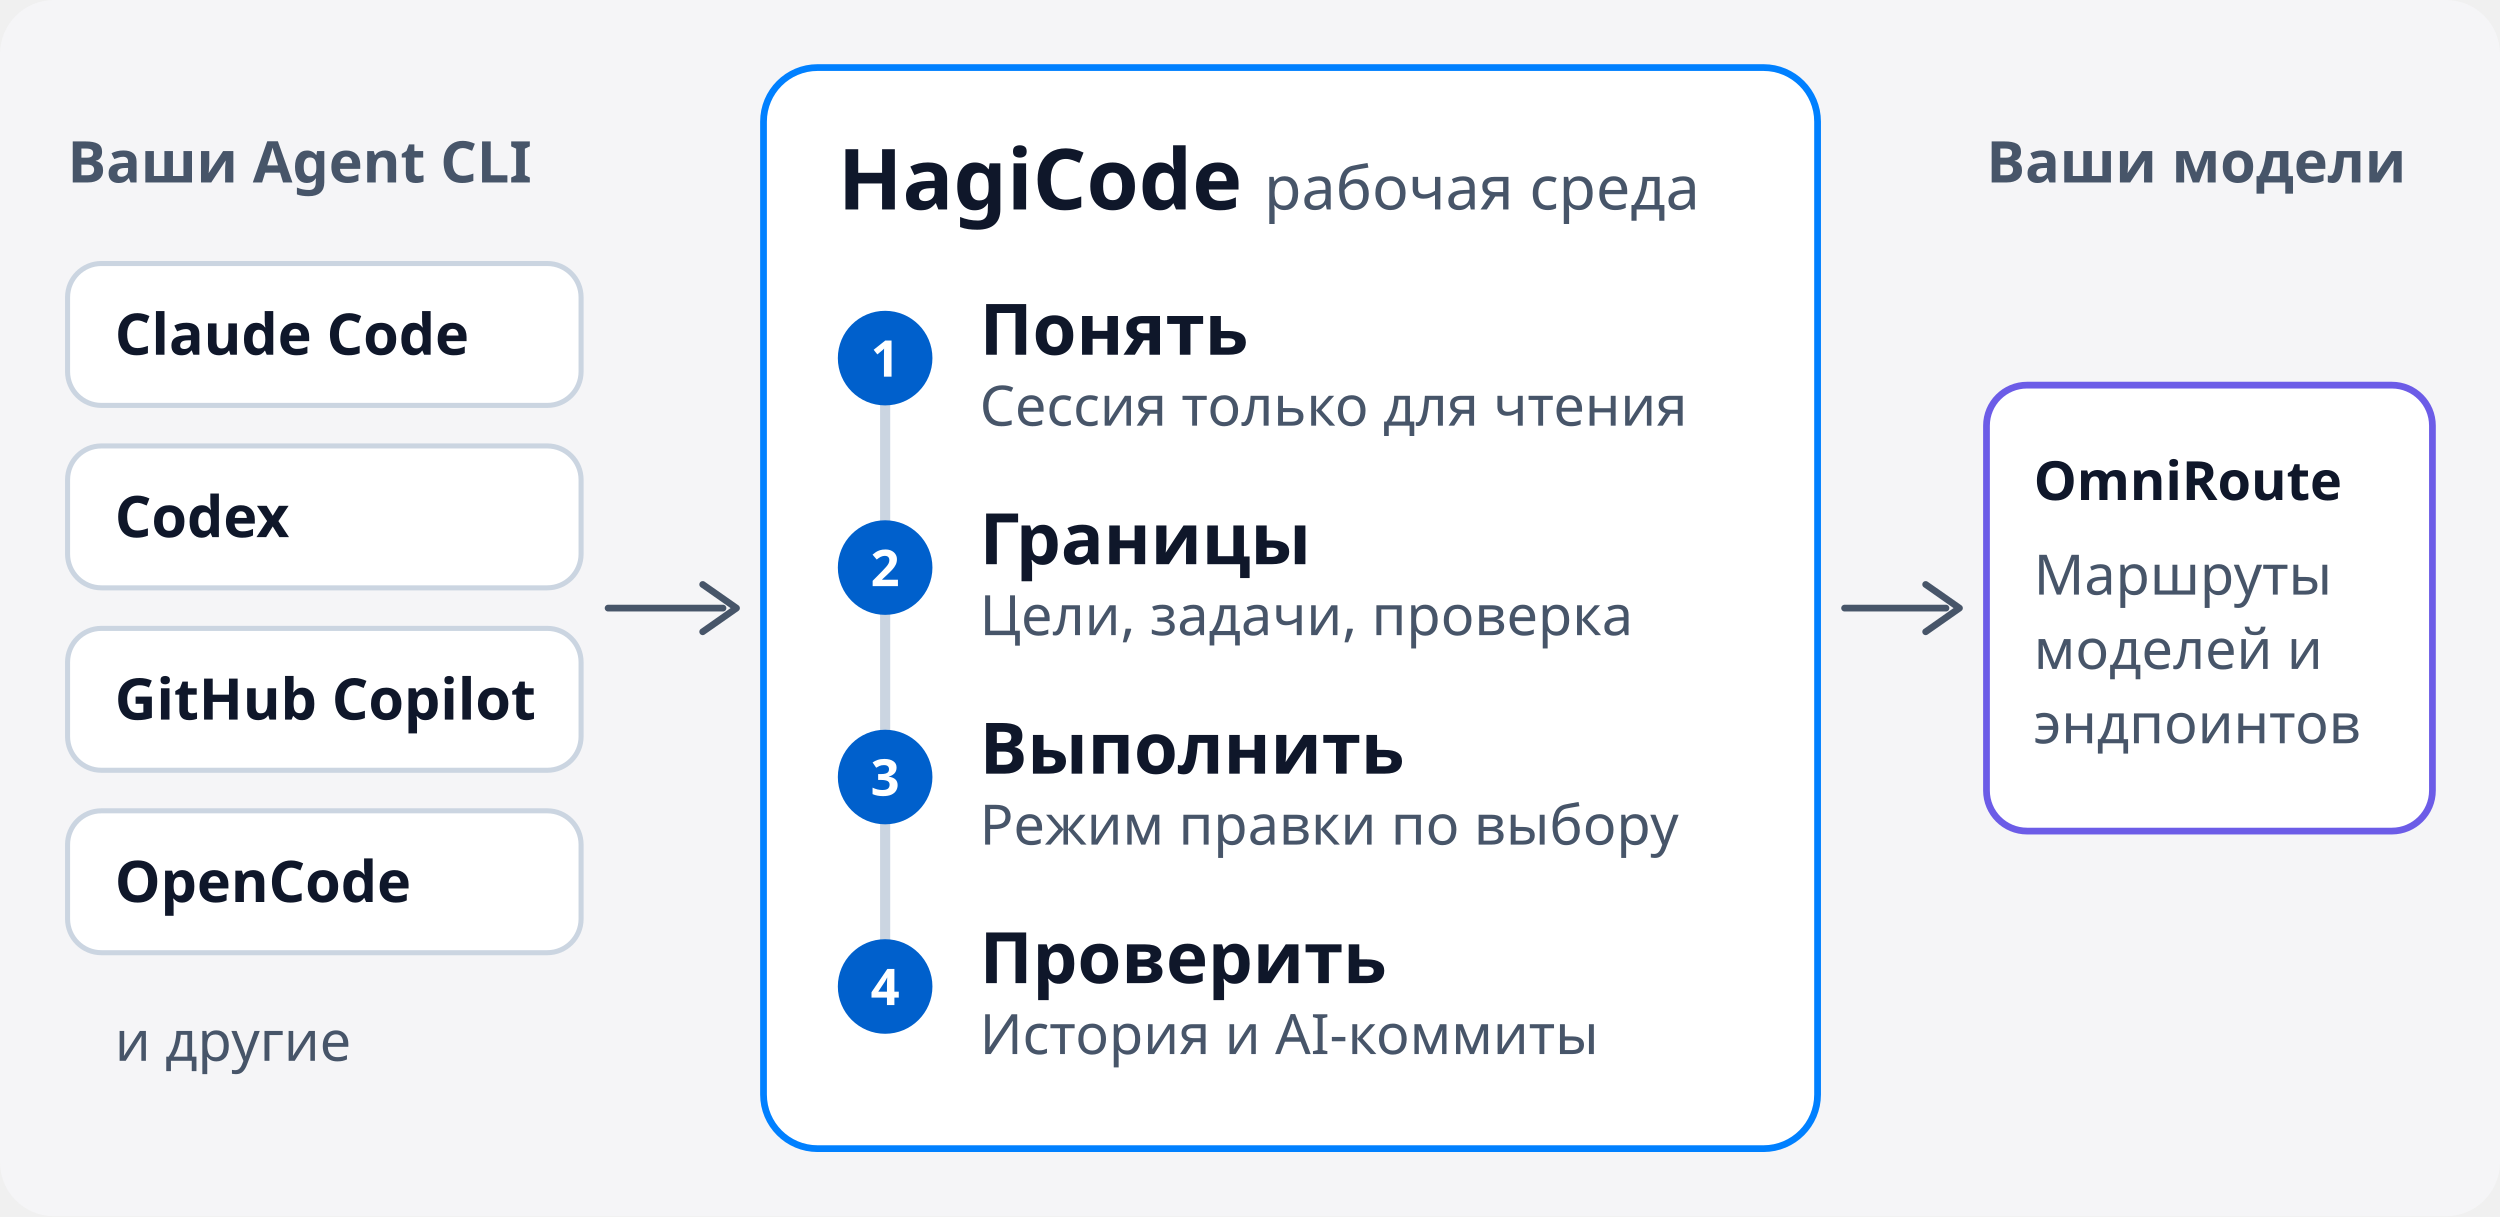
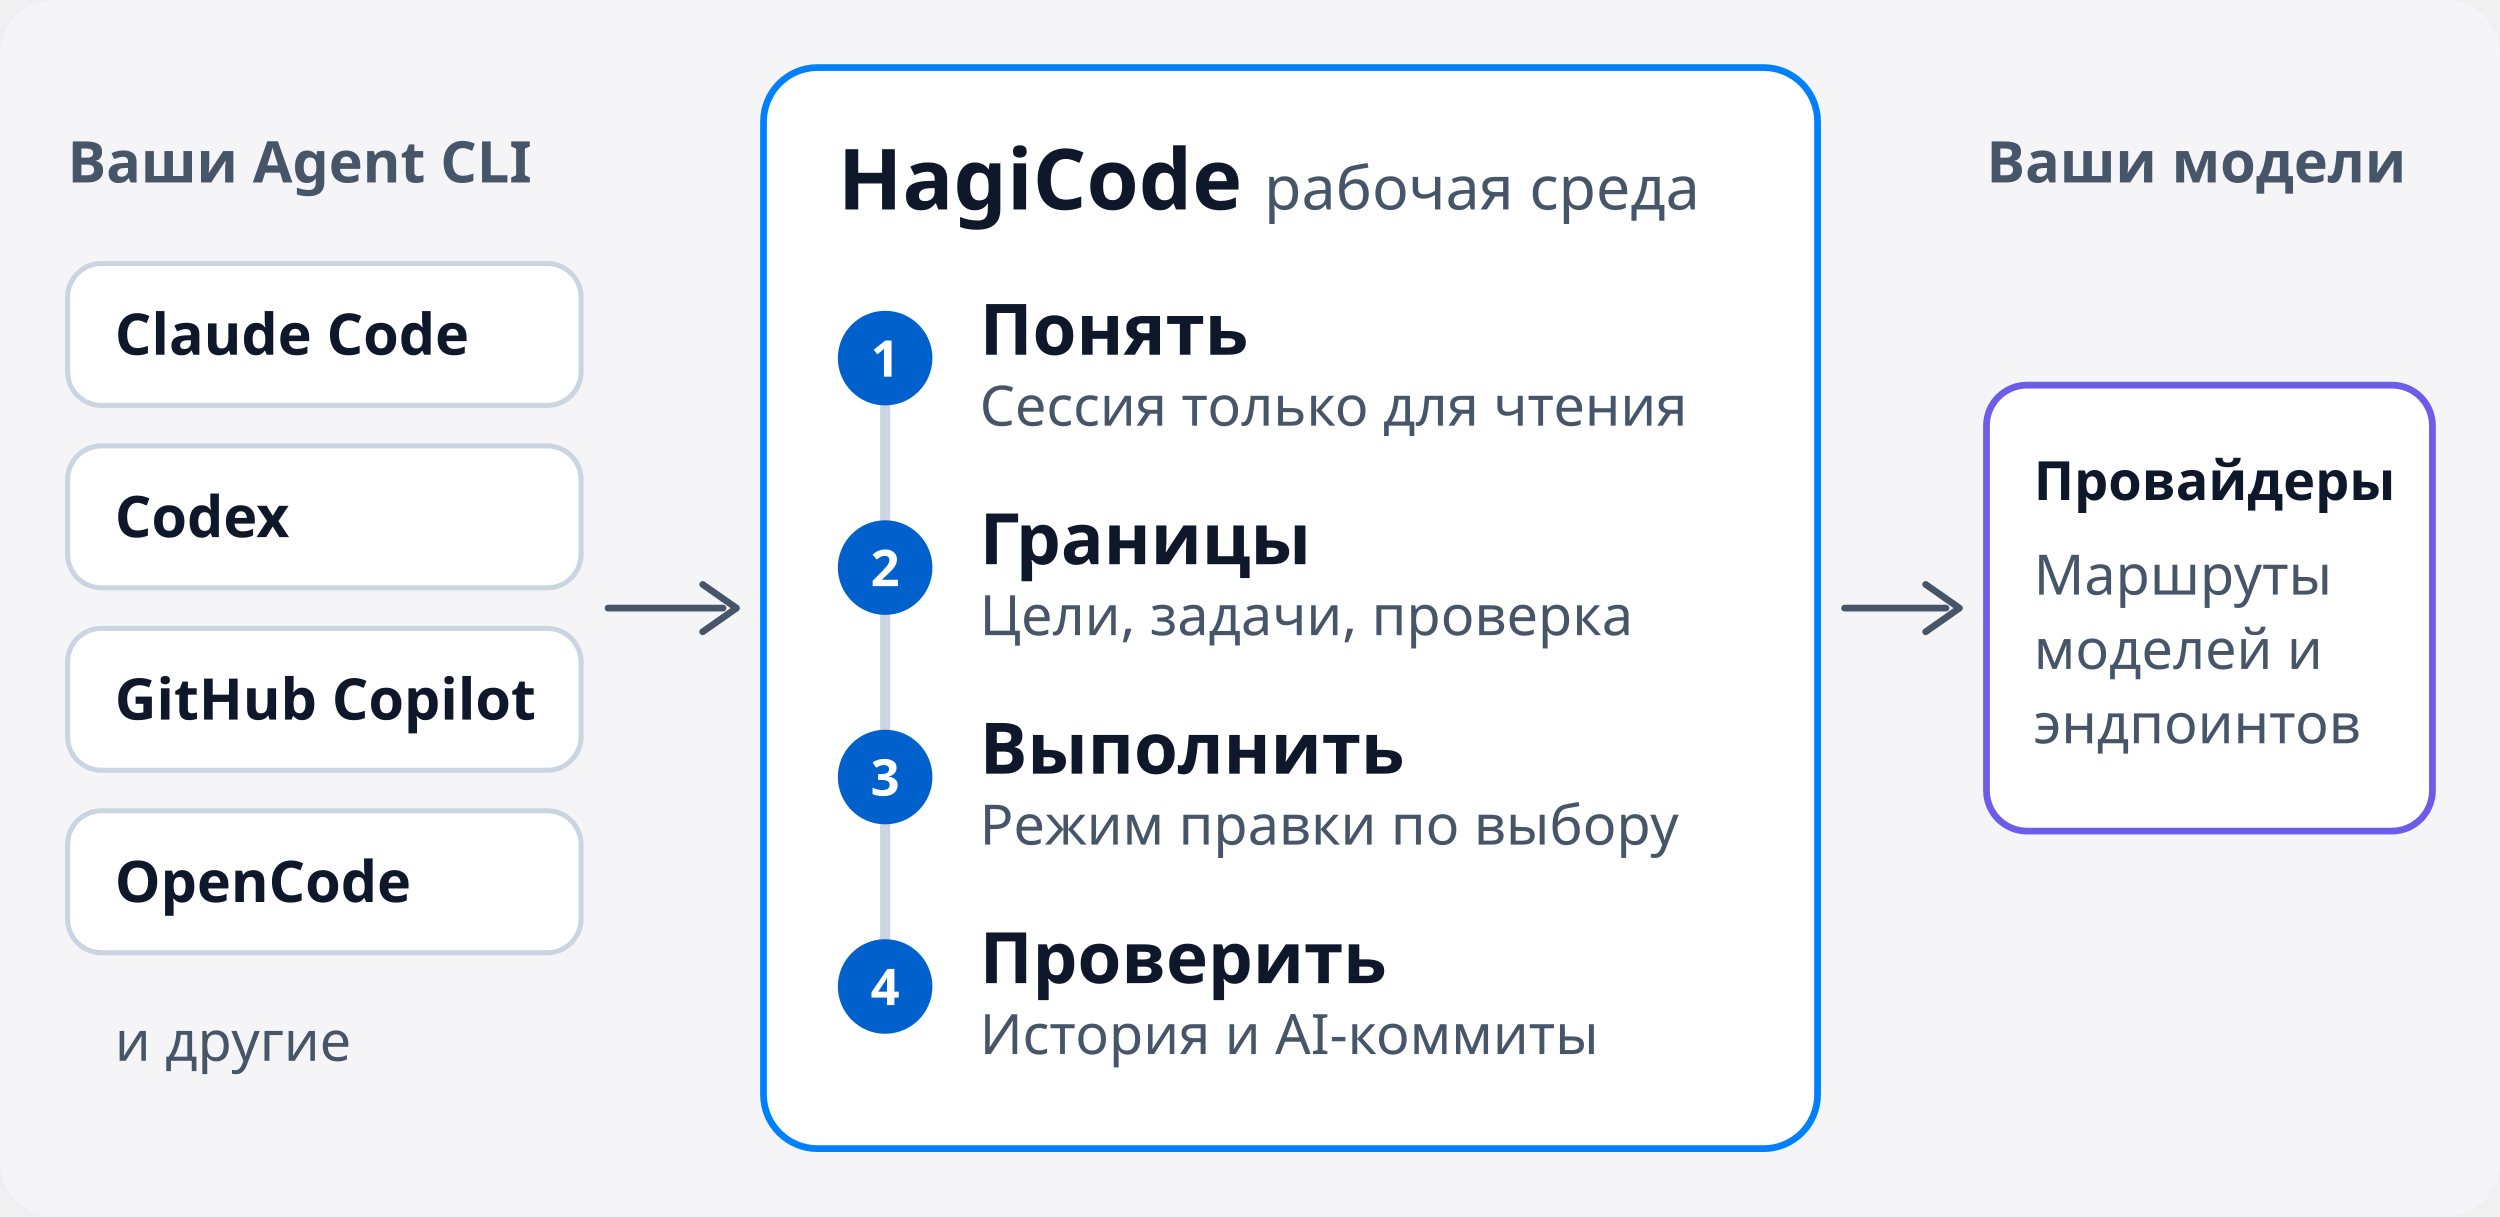
<svg xmlns="http://www.w3.org/2000/svg" viewBox="0 0 740 360" width="740" height="360" role="img" aria-labelledby="t d">
  <style>
    text{font-family:-apple-system, "Segoe UI", "Noto Sans", Helvetica, Arial, sans-serif}
    .h{font-size:17px;font-weight:600;fill:#475569}
    .t{font-size:17px;font-weight:600;fill:#0F172A}
    .s{font-size:21px;font-weight:700;fill:#0F172A}
    .d{font-size:16.5px;fill:#475569}
    .n{font-size:15px;font-weight:700;fill:#FFFFFF}
    .ring{opacity:0;transform-box:fill-box;transform-origin:center;animation:pulse 7s cubic-bezier(.22,1,.36,1) infinite}
    @keyframes pulse{0%{opacity:.85;transform:scale(1)}16%{opacity:0;transform:scale(2.1)}100%{opacity:0;transform:scale(2.1)}}
    @media (prefers-reduced-motion:reduce){.ring{animation:none}}
  </style>
  <rect width="740" height="360" rx="16" fill="#F5F5F7" />
  <text x="20" y="54" class="h">Ваши Agent CLI</text>
  <rect x="20" y="78" width="152" height="42" rx="10" fill="#FFFFFF" stroke="#CBD5E1" stroke-width="1.5" />
  <text x="34" y="105" class="t">Claude Code</text>
  <rect x="20" y="132" width="152" height="42" rx="10" fill="#FFFFFF" stroke="#CBD5E1" stroke-width="1.5" />
  <text x="34" y="159" class="t">Codex</text>
  <rect x="20" y="186" width="152" height="42" rx="10" fill="#FFFFFF" stroke="#CBD5E1" stroke-width="1.5" />
  <text x="34" y="213" class="t">GitHub Copilot</text>
  <rect x="20" y="240" width="152" height="42" rx="10" fill="#FFFFFF" stroke="#CBD5E1" stroke-width="1.5" />
  <text x="34" y="267" class="t">OpenCode</text>
  <text x="34" y="314" class="d">и другие</text>
  <path d="M180 180H214" stroke="#475569" stroke-width="2" stroke-linecap="round" />
  <path d="M208 173L218 180L208 187" fill="none" stroke="#475569" stroke-width="2" stroke-linecap="round" stroke-linejoin="round" />
  <rect x="226" y="20" width="312" height="320" rx="16" fill="#FFFFFF" stroke="#0080FF" stroke-width="2" />
  <text x="248" y="62" class="s" style="font-size:25px">HagiCode <tspan style="font-weight:500;fill:#475569;font-size:18px">рабочая среда</tspan>
  </text>
  <path d="M262 106V292" stroke="#CBD5E1" stroke-width="3" stroke-linecap="round" />
  <circle class="ring" style="animation-delay:0.0s" cx="262" cy="106" r="14" fill="none" stroke="#0080FF" stroke-width="2.5" />
  <circle cx="262" cy="106" r="14" fill="#0060CC" />
  <text x="262" y="111.5" text-anchor="middle" class="n">1</text>
  <text x="290" y="105" class="s">Понять</text>
  <text x="290" y="126" class="d">Сессия только для чтения</text>
  <circle class="ring" style="animation-delay:1.3s" cx="262" cy="168" r="14" fill="none" stroke="#0080FF" stroke-width="2.5" />
  <circle cx="262" cy="168" r="14" fill="#0060CC" />
  <text x="262" y="173.5" text-anchor="middle" class="n">2</text>
  <text x="290" y="167" class="s">Границы</text>
  <text x="290" y="188" class="d">Цели, задачи, проверка</text>
  <circle class="ring" style="animation-delay:2.6s" cx="262" cy="230" r="14" fill="none" stroke="#0080FF" stroke-width="2.5" />
  <circle cx="262" cy="230" r="14" fill="#0060CC" />
  <text x="262" y="235.5" text-anchor="middle" class="n">3</text>
  <text x="290" y="229" class="s">Выполнить</text>
  <text x="290" y="250" class="d">Режим правки по выбору</text>
  <circle class="ring" style="animation-delay:3.9s" cx="262" cy="292" r="14" fill="none" stroke="#0080FF" stroke-width="2.5" />
  <circle cx="262" cy="292" r="14" fill="#0060CC" />
  <text x="262" y="297.5" text-anchor="middle" class="n">4</text>
  <text x="290" y="291" class="s">Проверить</text>
  <text x="290" y="312" class="d">История и AI-коммиты</text>
  <path d="M546 180H576" stroke="#475569" stroke-width="2" stroke-linecap="round" />
  <path d="M570 173L580 180L570 187" fill="none" stroke="#475569" stroke-width="2" stroke-linecap="round" stroke-linejoin="round" />
  <text x="588" y="54" class="h">Ваши модели</text>
  <rect x="588" y="114" width="132" height="132" rx="12" fill="#FFFFFF" stroke="#6C5CE7" stroke-width="2" />
-   <text x="602" y="148" class="t" style="font-size:16px;font-weight:700">OmniRoute</text>
+   <text x="602" y="148" class="t" style="font-size:16px;font-weight:700">Провайдеры</text>
  <text x="602" y="176" class="d">Маршруты</text>
  <text x="602" y="198" class="d">моделей и</text>
  <text x="602" y="220" class="d">эндпоинтов</text>
</svg>
